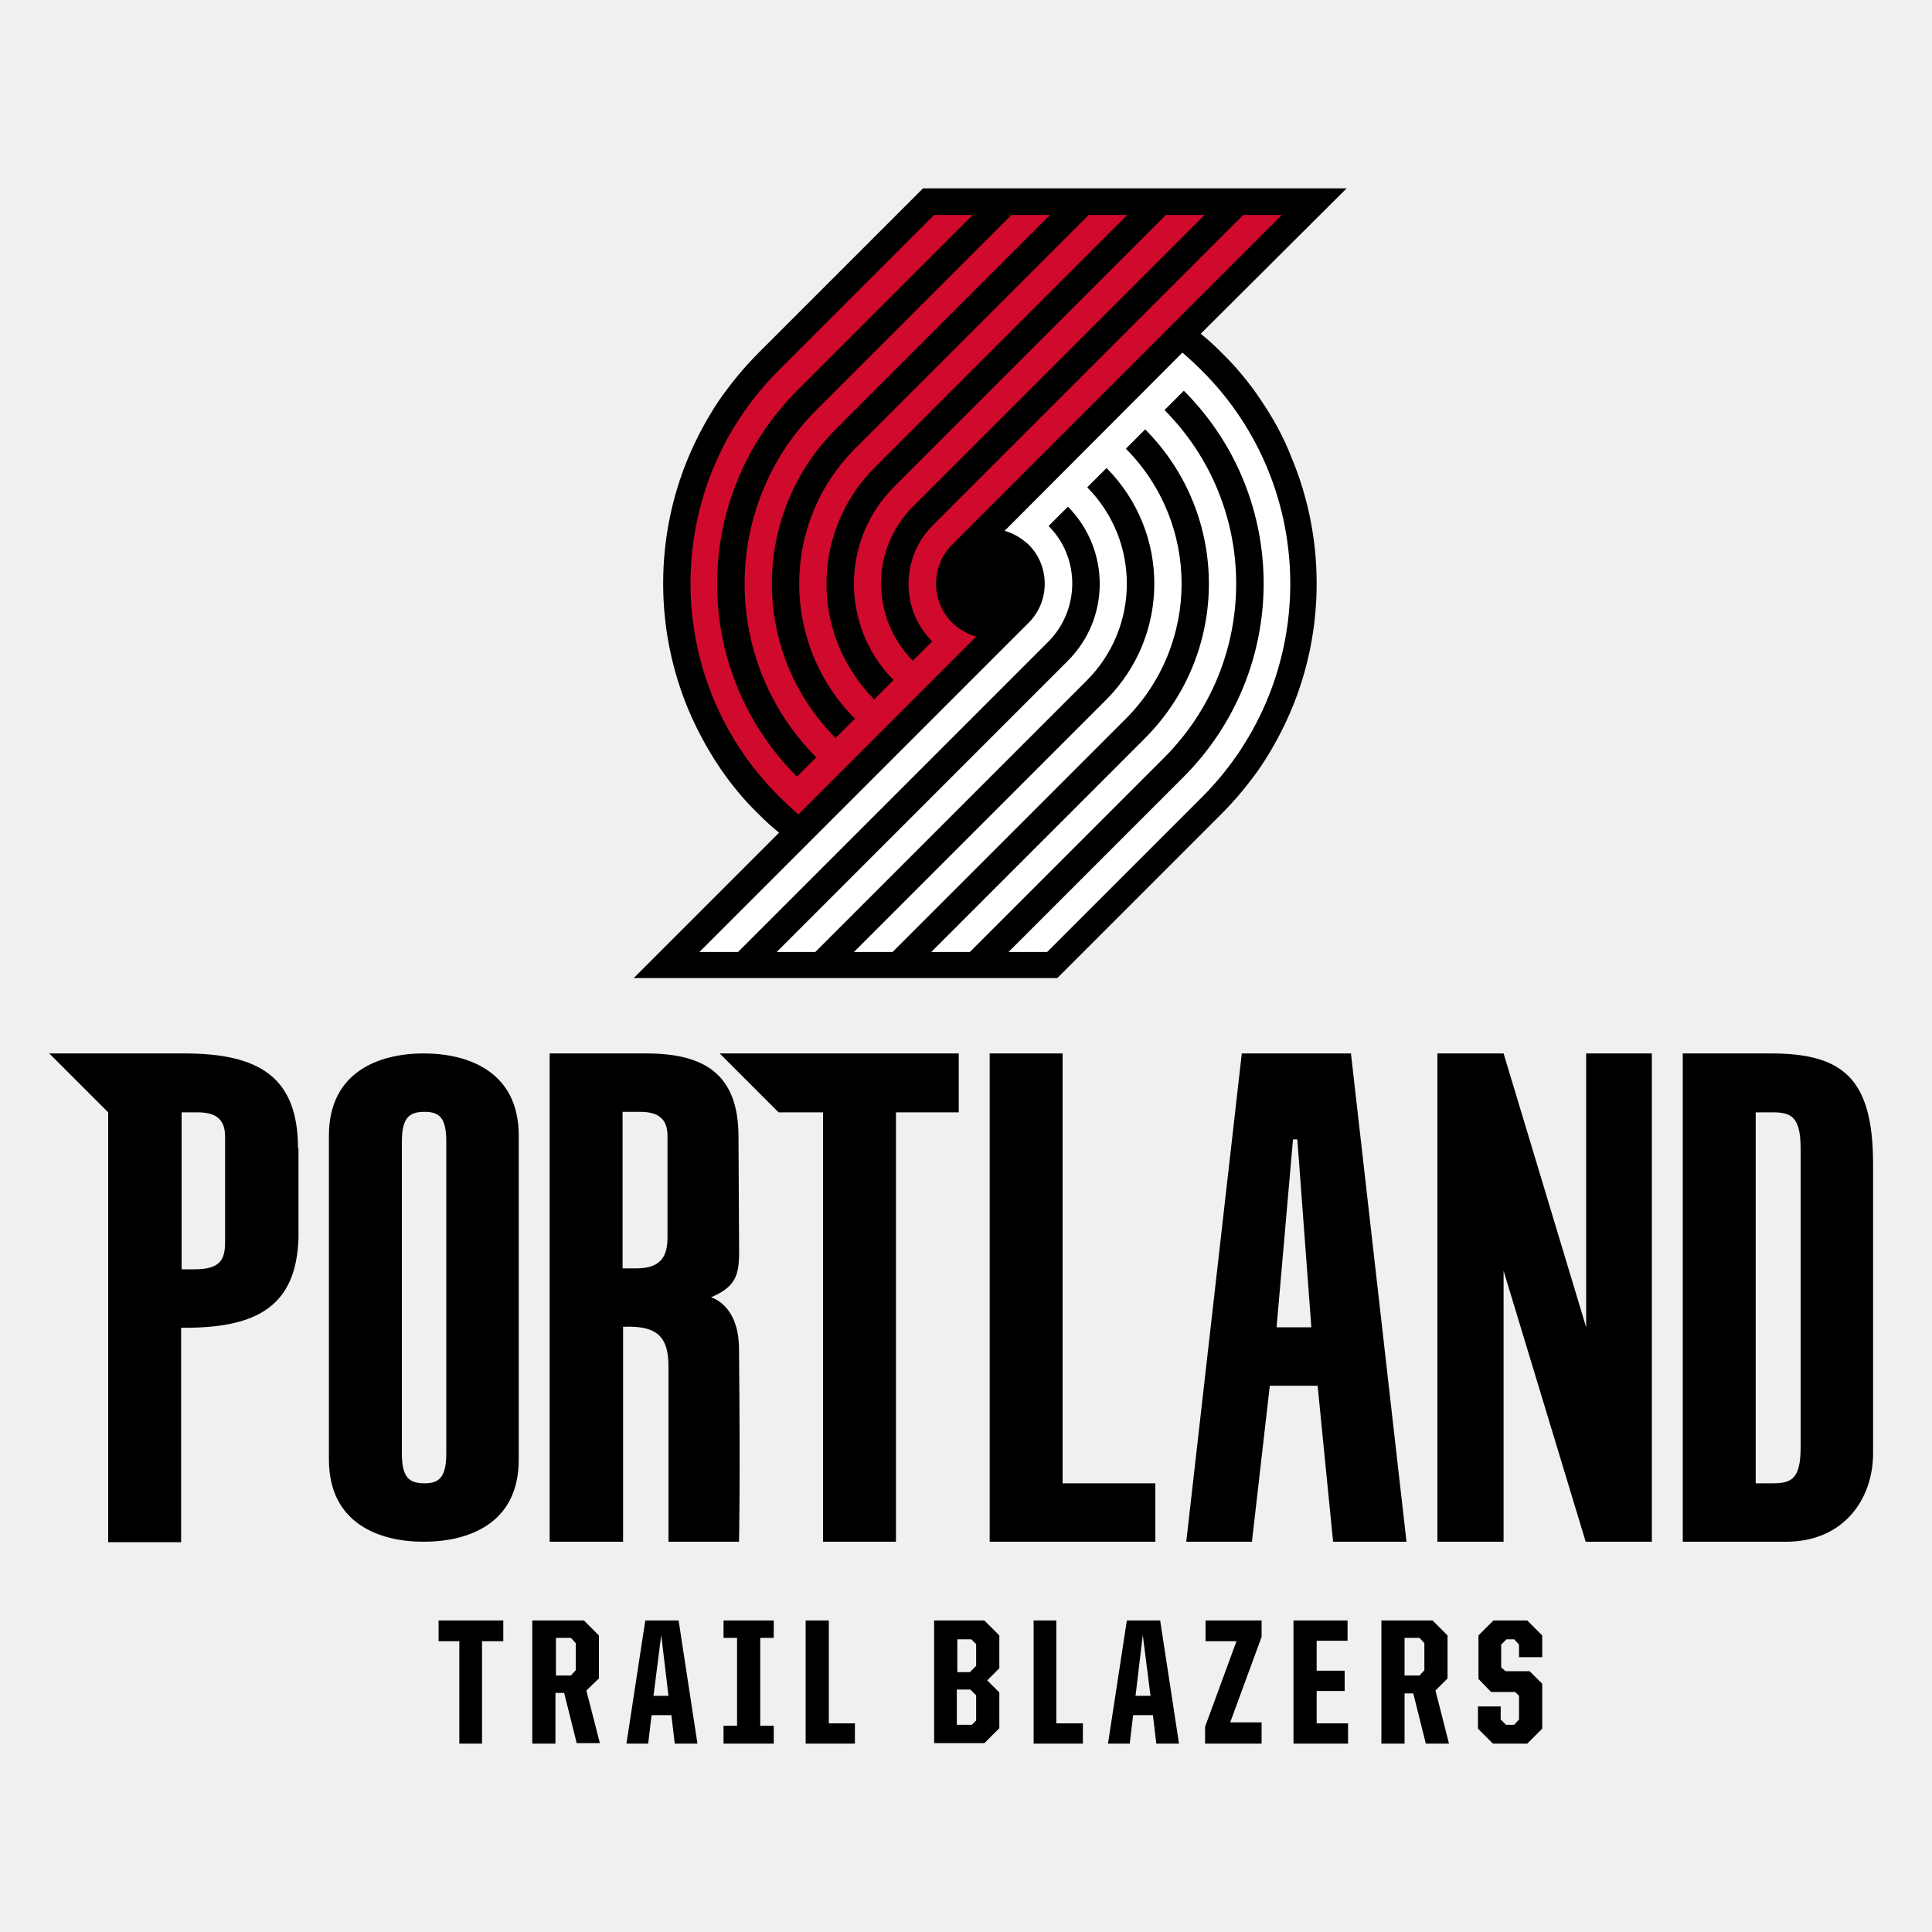
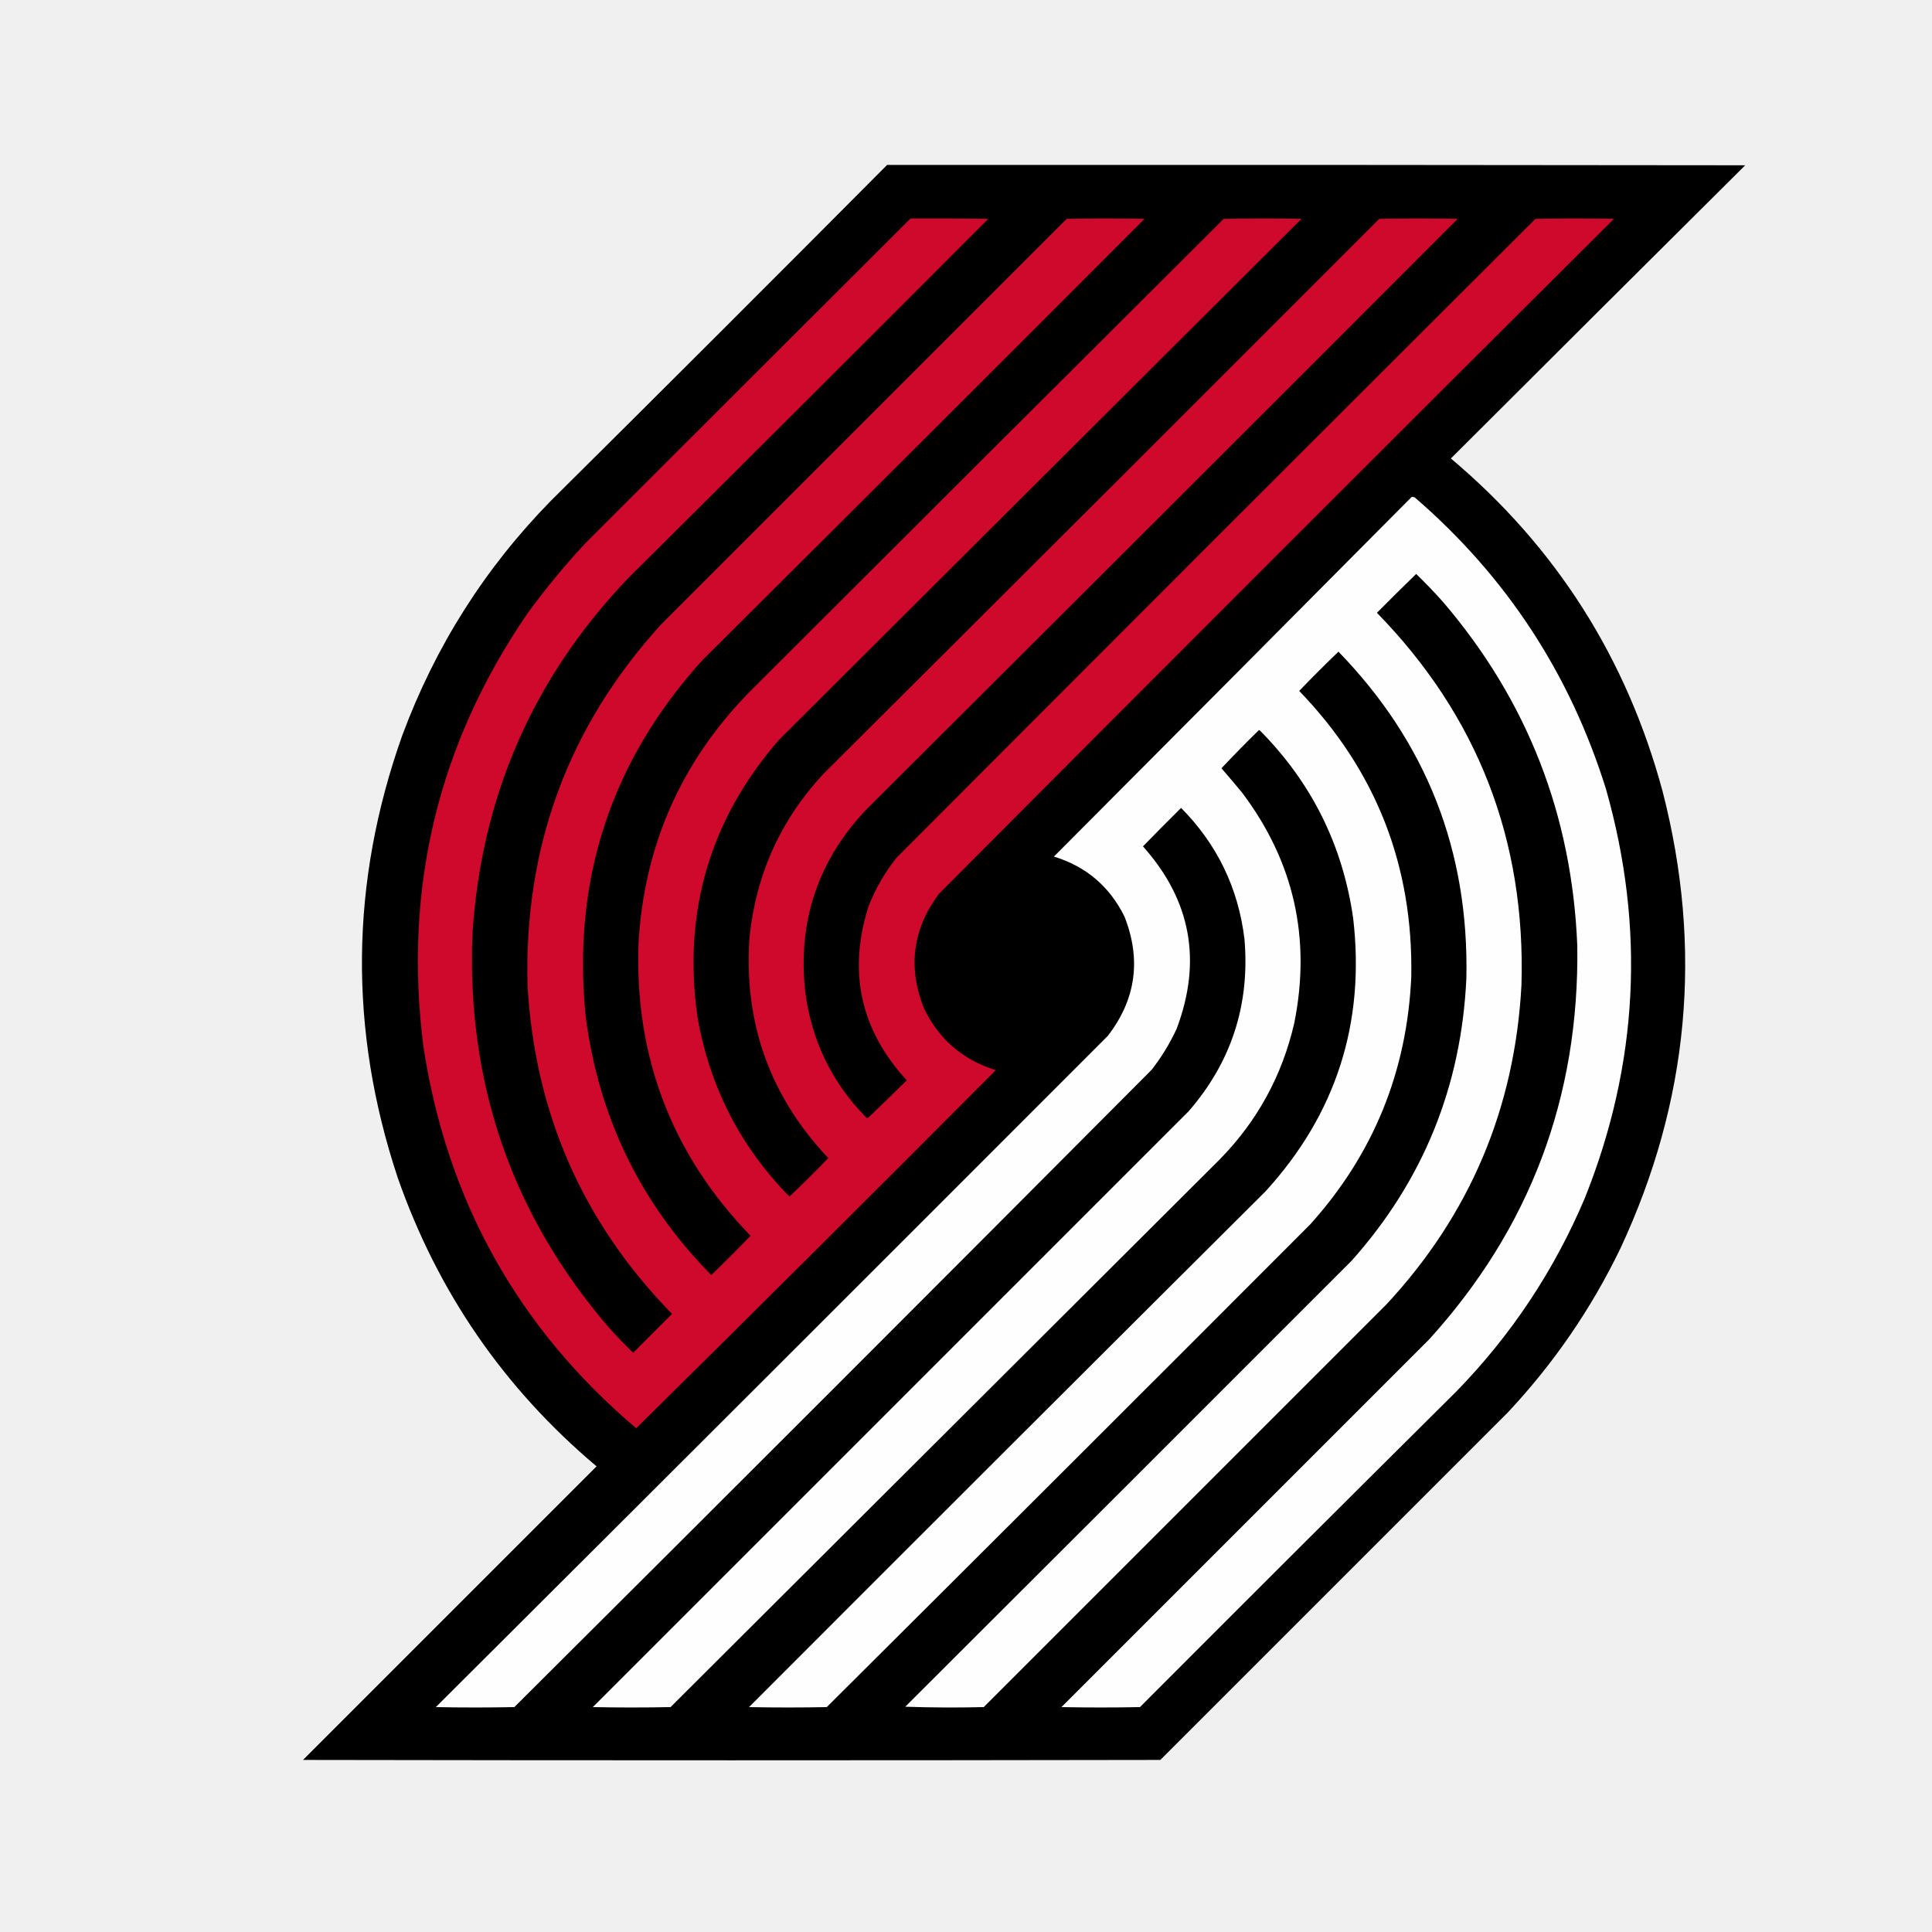
- <svg xmlns="http://www.w3.org/2000/svg" viewBox="0 0 400 400" style="enable-background:new 0 0 400 400" xml:space="preserve">
-   <path d="M261.1 82.9c-2.4-3.6-5.2-7-8.3-10-1.3-1.3-2.7-2.6-4.2-3.8L278.8 39h-87.7l-33.9 33.9-.1.1c-3.1 3.1-5.8 6.4-8.3 10-2.4 3.6-4.5 7.5-6.2 11.5-3.5 8.3-5.3 17.2-5.3 26.3 0 9.1 1.8 18 5.3 26.3 1.7 4 3.8 7.9 6.2 11.5 2.4 3.6 5.2 7 8.3 10 1.3 1.3 2.7 2.6 4.2 3.8l-30.1 30.1h87.7l34-34c3-3 5.8-6.4 8.2-9.9 2.4-3.6 4.5-7.5 6.2-11.5 3.5-8.3 5.3-17.2 5.3-26.3 0-9.1-1.8-18-5.3-26.3-1.6-4.1-3.7-7.9-6.2-11.6" />
-   <path d="M248.9 76.8c-1.3-1.3-2.7-2.6-4.1-3.8L208 109.9c1.8.5 3.5 1.5 5 2.9 4.4 4.4 4.4 11.7 0 16.1l-68.2 68.2h8l64.2-64.2c6.6-6.6 6.7-17.4.1-24l4-4c8.8 8.9 8.8 23.2-.1 32l-60.2 60.2h8l56.2-56.2c11-11 11.1-28.9.1-40l4-4c13.2 13.3 13.2 34.7-.1 48l-52.2 52.2h8l48.2-48.2c15.5-15.5 15.5-40.5.1-56l4-4c17.6 17.7 17.6 46.3-.1 64l-44.2 44.2h8l40.2-40.2c19.9-19.9 19.9-52.1.1-72l4-4c22.1 22.1 22 57.9-.1 80l-36.2 36.2h8l32.2-32.2c24.2-24.4 24.2-63.8-.1-88.1" style="fill:#fff" />
-   <path d="M161.2 164.8c1.3 1.3 2.7 2.6 4.1 3.8l36.8-36.8c-1.8-.5-3.5-1.5-5-2.9-4.4-4.4-4.4-11.7 0-16.1l68.3-68.3h-8l-64.3 64.3c-6.6 6.6-6.7 17.4-.1 24l-4 4c-8.8-8.9-8.8-23.2.1-32l60.3-60.3h-8l-56.3 56.3c-11 11-11.1 28.9-.1 40l-4 4c-13.2-13.3-13.2-34.7.1-48l52.3-52.3h-8l-48.3 48.3c-15.5 15.5-15.5 40.5-.1 56l-4 4c-17.6-17.7-17.6-46.3.1-64l44.3-44.3h-8l-40.3 40.3c-19.9 19.9-19.9 52.1-.1 72l-4 4c-22.1-22.1-22-57.9.1-80l36.3-36.3h-8l-32.3 32.3c-24.2 24.3-24.2 63.7.1 88" style="fill:#cf0a2c" />
-   <path d="M95.1 339.8h-4.3v-4.3h13.4v4.3h-4.4V361h-4.7zm23.1 7.1 1-1.1v-5.6l-1-1.1h-3.1v7.8h3.1zm-7.9-11.4h10.6l3.1 3.1v8.9l-2.6 2.5 2.8 10.9h-4.8l-2.6-10.4H115V361h-4.8v-25.5zm25 15.6h3.1l-1.5-12.6-1.6 12.6zm-1.7-15.6h6.9l3.9 25.5h-4.7l-.7-5.9h-4.1l-.7 5.9h-4.5l3.9-25.5zm16.2 21.8h2.8v-18.2h-2.8v-3.6h10.4v3.6h-2.8v18.2h2.8v3.7h-10.4zm17-21.8h4.8v21.3h5.4v4.2h-10.2zm34.3 21.7 1-1V351l-1.2-1.2h-2.8v7.3h3zm-.2-11.1 1.2-1.2v-4.5l-1-1h-2.9v6.8h2.7zm-7.5-10.6h10.4l3.1 3.1v6.8l-2.5 2.5 2.5 2.5v7.4l-3.1 3.1h-10.4v-25.4zm20.6 0h4.7v21.3h5.5v4.2H214zm21.1 15.6h3.1l-1.6-12.6-1.5 12.6zm-1.8-15.6h6.9l3.9 25.5h-4.7l-.7-5.9h-4.1l-.7 5.9h-4.5l3.9-25.5zm16.2 22 6.5-17.7h-6.4v-4.3h11.6v3.4l-6.5 17.7h6.5v4.4h-11.7zm18.3-22H279v4.2h-6.4v6.2h5.8v4.2h-5.8v6.7h6.5v4.2h-11.3zm26.1 11.4 1-1.1v-5.6l-1-1.1h-3.1v7.8h3.1zm-7.9-11.4h10.6l3.1 3.1v8.9l-2.5 2.5 2.8 11h-4.8l-2.6-10.4h-1.8V361H286v-25.5zm20 22.4v-4.6h4.7v2.7l1.1 1.1h1.7l1-1.1v-4.9l-.8-.8h-5l-2.6-2.7v-9l3.1-3.1h7l3.1 3.1v4.5h-4.8v-2.6l-1-1.1h-1.6l-1.1 1.1v4.7l.9.8h5l2.6 2.6v9.3l-3.1 3.1h-7.1zM37.5 230.3h3.4c3.4 0 5.7 1.1 5.7 5v21.9c0 3.7-1.1 5.6-6.4 5.6h-2.6v-32.5zm24.2 7.5c0-14.8-8-19.7-23.6-19.7H10.2l12.2 12.2v89h15.1v-44.4h.8c15.2 0 23.1-4.7 23.5-18.7v-18.4zm26 81.4c9.4 0 19.7-3.8 19.7-17v-67.1c0-13.2-10.4-17-19.7-17-9.2 0-19.6 3.8-19.6 17v67.1c0 13.2 10.4 17 19.6 17m-4.5-82.8c0-5.1 1.6-6.2 4.7-6.2 3 0 4.5 1.1 4.5 6.2v64.5c0 5.1-1.6 6.2-4.5 6.2-3.1 0-4.7-1.1-4.7-6.2v-64.5zm179.7 50.5h9.9l3.2 32.3h15.2l-11.5-101.1h-22.6l-11.5 101.1h13.6l3.7-32.3zm4.8-51h.9l2.9 38.9h-7.2l3.4-38.9zm120.1 65V241c0-17.8-6.3-22.9-21.2-22.9h-18.2v101.1h21.4c11.8 0 18-8.7 18-18.3m-15-1.3c0 6.5-1.8 7.5-5.7 7.5h-3.6v-76.8h3.6c3.8 0 5.7 1 5.7 7.5v61.8zm-243.7-24.9c7-.3 9.3 2.1 9.3 8.2v36.3H153s.3-10.9 0-40.1c-.1-9.1-5.8-10.5-5.8-10.5 6.6-2.8 5.8-6.1 5.8-13.6l-.1-19.6c0-13.1-7.1-17.3-19.2-17.3h-19.9v101.1H129v-44.5zm-.2-44.5h3.6c3.4 0 5.7 1.1 5.7 5v20.9c0 3.7-1.1 6.5-6.4 6.5h-2.9v-32.4zm110.3 76.9H220v-89h-15.1v101.1h34.3z" />
-   <path d="M170.4 230.3v88.9h15.1v-88.9h13v-12.2H149l12.2 12.2zm140.9 32.8 17 56.1H342V218.1h-13.6v56.7l-17.1-56.7h-13.7v101.1h13.7z" />
+ <svg xmlns="http://www.w3.org/2000/svg" version="1.1" width="800px" height="800px" style="shape-rendering:geometricPrecision; text-rendering:geometricPrecision; image-rendering:optimizeQuality; fill-rule:evenodd; clip-rule:evenodd" viewBox="640.0 360.0 2560.0 1440.0">
+   <g>
+     <path style="opacity:0.999" fill="#000000" d="M 1815.5,18.5 C 2194.5,18.333 2573.5,18.5 2952.5,19C 2822.32,148.347 2692.32,277.847 2562.5,407.5C 2701.79,524.772 2795.29,671.772 2843,848.5C 2896.81,1057.26 2878.14,1259.26 2787,1454.5C 2748.27,1534.53 2698.6,1606.86 2638,1671.5C 2484.5,1825 2331,1978.5 2177.5,2132C 1798.83,2132.67 1420.17,2132.67 1041.5,2132C 1171.17,2002.33 1300.83,1872.67 1430.5,1743C 1307.92,1639.74 1220.08,1512.24 1167,1360.5C 1101.86,1164.47 1103.86,969.141 1173,774.5C 1216.78,656.525 1282.45,552.858 1370,463.5C 1519.01,315.659 1667.51,167.326 1815.5,18.5 Z" />
+   </g>
+   <g>
+     <path style="opacity:1" fill="#ce092b" d="M 1846.5,89.5 C 1880.83,89.333 1915.17,89.5 1949.5,90C 1790.64,249.194 1631.47,408.027 1472,566.5C 1346.49,697.925 1277.82,854.925 1266,1037.5C 1258.3,1236.71 1318.96,1411.04 1448,1560.5C 1458.04,1571.54 1468.37,1582.2 1479,1592.5C 1496.1,1575.4 1513.27,1558.23 1530.5,1541C 1412.45,1420.34 1348.62,1275.18 1339,1105.5C 1334.28,922.145 1392.95,763.145 1515,628.5C 1694.5,449 1874,269.5 2053.5,90C 2087.83,89.333 2122.17,89.333 2156.5,90C 1961.64,285.194 1766.47,480.027 1571,674.5C 1449.62,808.31 1397.95,965.643 1416,1146.5C 1433.17,1280.16 1488.67,1394.49 1582.5,1489.5C 1600.17,1472.5 1617.5,1455.17 1634.5,1437.5C 1530.44,1329.95 1480.94,1200.95 1486,1050.5C 1493.37,921.475 1541.87,810.808 1631.5,718.5C 1841.35,508.82 2051.35,299.32 2261.5,90C 2295.83,89.333 2330.17,89.333 2364.5,90C 2133.67,320.167 1902.83,550.333 1672,780.5C 1580.72,885.716 1544.72,1007.72 1564,1146.5C 1579.96,1239.27 1620.62,1318.94 1686,1385.5C 1703.65,1369.01 1720.82,1352.01 1737.5,1334.5C 1660.47,1253.03 1625.64,1156.03 1633,1043.5C 1641.38,959.448 1674.04,886.782 1731,825.5C 1976.83,580.667 2222.33,335.5 2467.5,90C 2502.17,89.333 2536.83,89.333 2571.5,90C 2310.64,351.194 2049.47,612.027 1788,872.5C 1723.71,940.369 1696.71,1021.04 1707,1114.5C 1715.46,1179.08 1742.29,1234.41 1787.5,1280.5C 1788.36,1281.58 1789.36,1281.75 1790.5,1281C 1807.65,1264.68 1824.65,1248.18 1841.5,1231.5C 1780.05,1164.46 1763.22,1087.46 1791,1000.5C 1800.17,977.271 1812.51,955.938 1828,936.5C 2109.83,654 2392,371.833 2674.5,90C 2709.17,89.333 2743.83,89.333 2778.5,90C 2479.67,387.5 2181.5,685.667 1884,984.5C 1849.41,1031.06 1842.74,1081.39 1864,1135.5C 1883.72,1176.88 1915.56,1204.38 1959.5,1218C 1801.27,1376.9 1642.43,1535.07 1483,1692.5C 1326.21,1559.65 1232.21,1390.98 1201,1186.5C 1174.49,977.233 1220.32,786.233 1338.5,613.5C 1362.1,580.988 1387.6,549.988 1415,520.5C 1558.81,376.704 1702.65,233.037 1846.5,89.5 Z" />
+   </g>
+   <g>
+     <path style="opacity:1" fill="#fefefe" d="M 2510.5,458.5 C 2511.87,458.343 2513.21,458.51 2514.5,459C 2635.72,563.568 2720.22,692.401 2768,845.5C 2820.27,1029.47 2810.94,1210.14 2740,1387.5C 2699.33,1483.53 2642.66,1568.86 2570,1643.5C 2429.86,1782.64 2290.03,1922.14 2150.5,2062C 2115.83,2062.67 2081.17,2062.67 2046.5,2062C 2208.67,1899.83 2370.83,1737.67 2533,1575.5C 2667.08,1428.21 2732.75,1254.21 2730,1053.5C 2723.09,880.105 2663.76,728.105 2552,597.5C 2540.62,584.741 2528.79,572.408 2516.5,560.5C 2499.01,577.486 2481.68,594.653 2464.5,612C 2597.99,748.709 2661.83,913.209 2656,1105.5C 2647.23,1268.59 2587.56,1409.59 2477,1528.5C 2299.17,1706.33 2121.33,1884.17 1943.5,2062C 1908.83,2062.83 1874.16,2062.67 1839.5,2061.5C 2036.85,1864.65 2234.01,1667.65 2431,1470.5C 2525.69,1364.35 2576.36,1239.69 2583,1096.5C 2586.68,927.923 2530.18,783.59 2413.5,663.5C 2395.81,680.527 2378.47,697.86 2361.5,715.5C 2463.25,820.833 2512.75,947.167 2510,1094.5C 2504.34,1220.23 2459.67,1329.56 2376,1422.5C 2162.81,1636.03 1949.31,1849.19 1735.5,2062C 1701.17,2062.67 1666.83,2062.67 1632.5,2062C 1860.36,1833.81 2088.53,1605.97 2317,1378.5C 2410.5,1275.97 2449.17,1155.3 2433,1016.5C 2419.09,919.839 2377.92,837.006 2309.5,768C 2308.83,767.333 2308.17,767.333 2307.5,768C 2290.79,784.374 2274.46,801.041 2258.5,818C 2267.78,828.722 2276.95,839.556 2286,850.5C 2354.49,941.492 2377.49,1043.16 2355,1155.5C 2338.95,1225.28 2305.95,1285.61 2256,1336.5C 2013.5,1578.33 1771,1820.17 1528.5,2062C 1494.17,2062.67 1459.83,2062.67 1425.5,2062C 1688.67,1798.83 1951.83,1535.67 2215,1272.5C 2271.67,1207.22 2296.34,1131.22 2289,1044.5C 2280.84,976.841 2252.84,918.841 2205,870.5C 2187.99,887.347 2171.15,904.347 2154.5,921.5C 2218.2,992.832 2233.03,1073.5 2199,1163.5C 2190.02,1182.8 2179.02,1200.8 2166,1217.5C 1885.17,1499.67 1603.67,1781.17 1321.5,2062C 1286.83,2062.67 1252.17,2062.67 1217.5,2062C 1514.64,1765.86 1811.47,1469.36 2108,1172.5C 2145.12,1124.24 2152.45,1071.57 2130,1014.5C 2110.2,974.533 2079.04,948.033 2036.5,935C 2194.7,776.299 2352.7,617.465 2510.5,458.5 Z" />
+   </g>
</svg>
